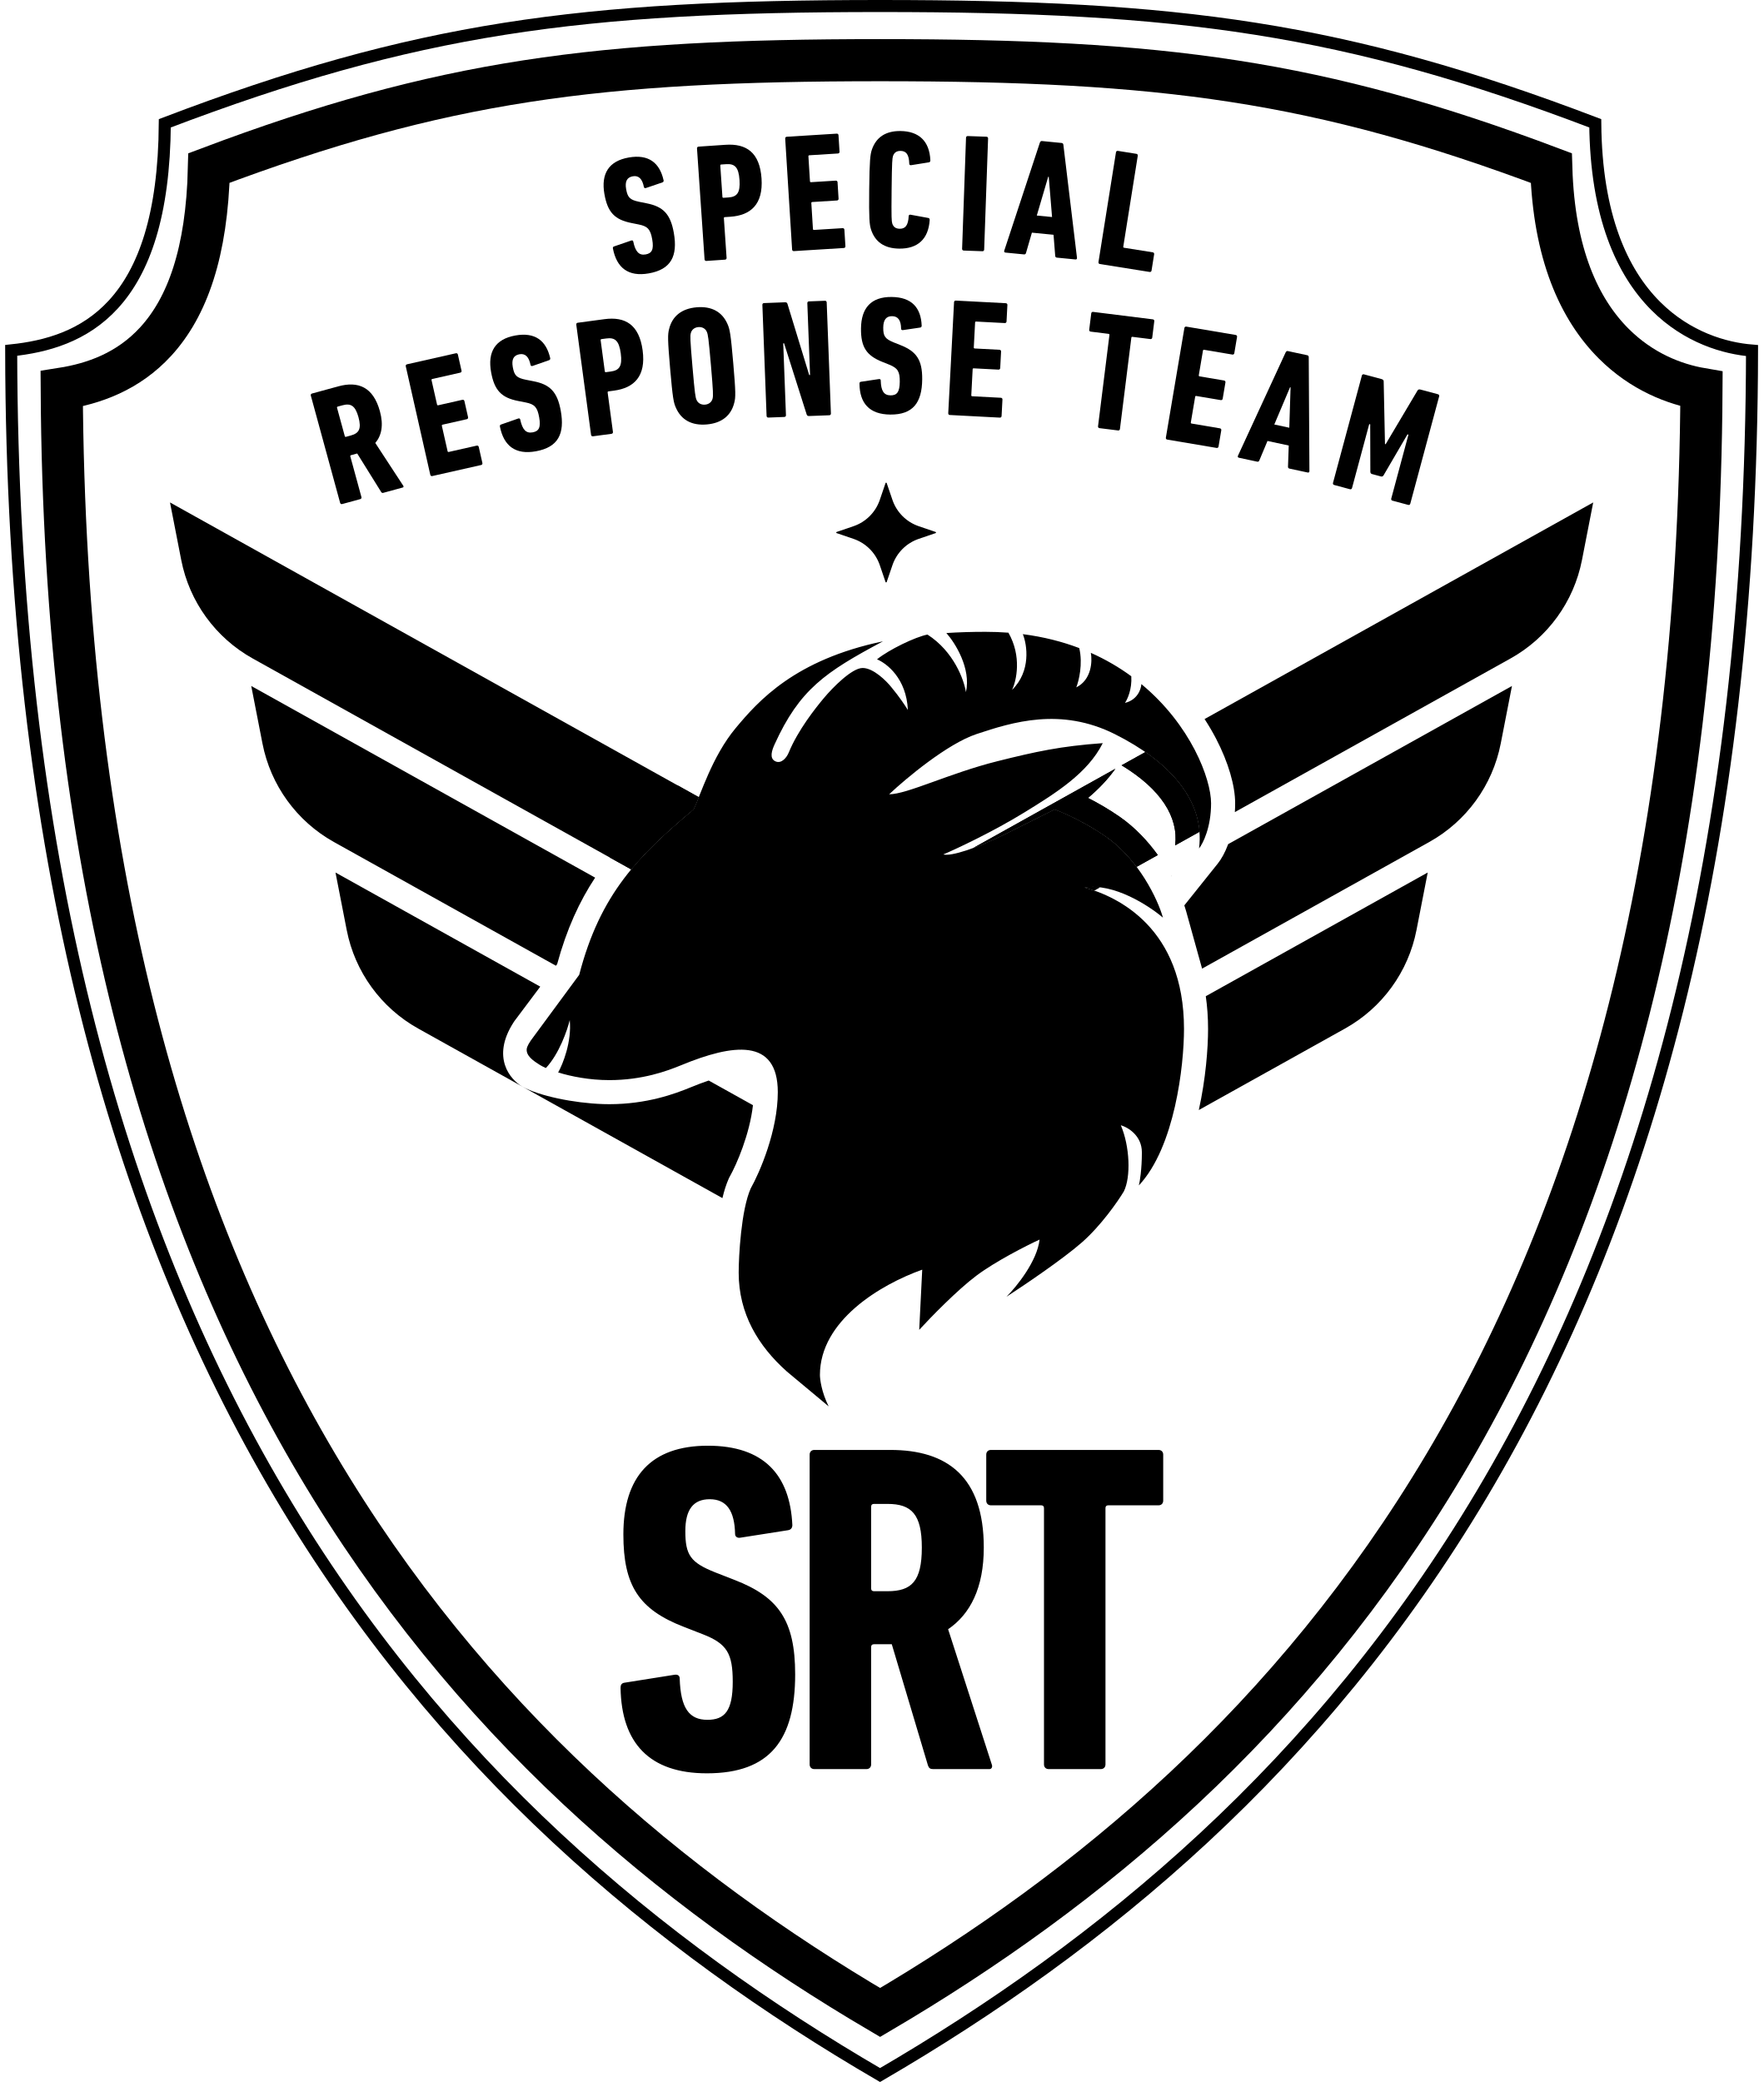
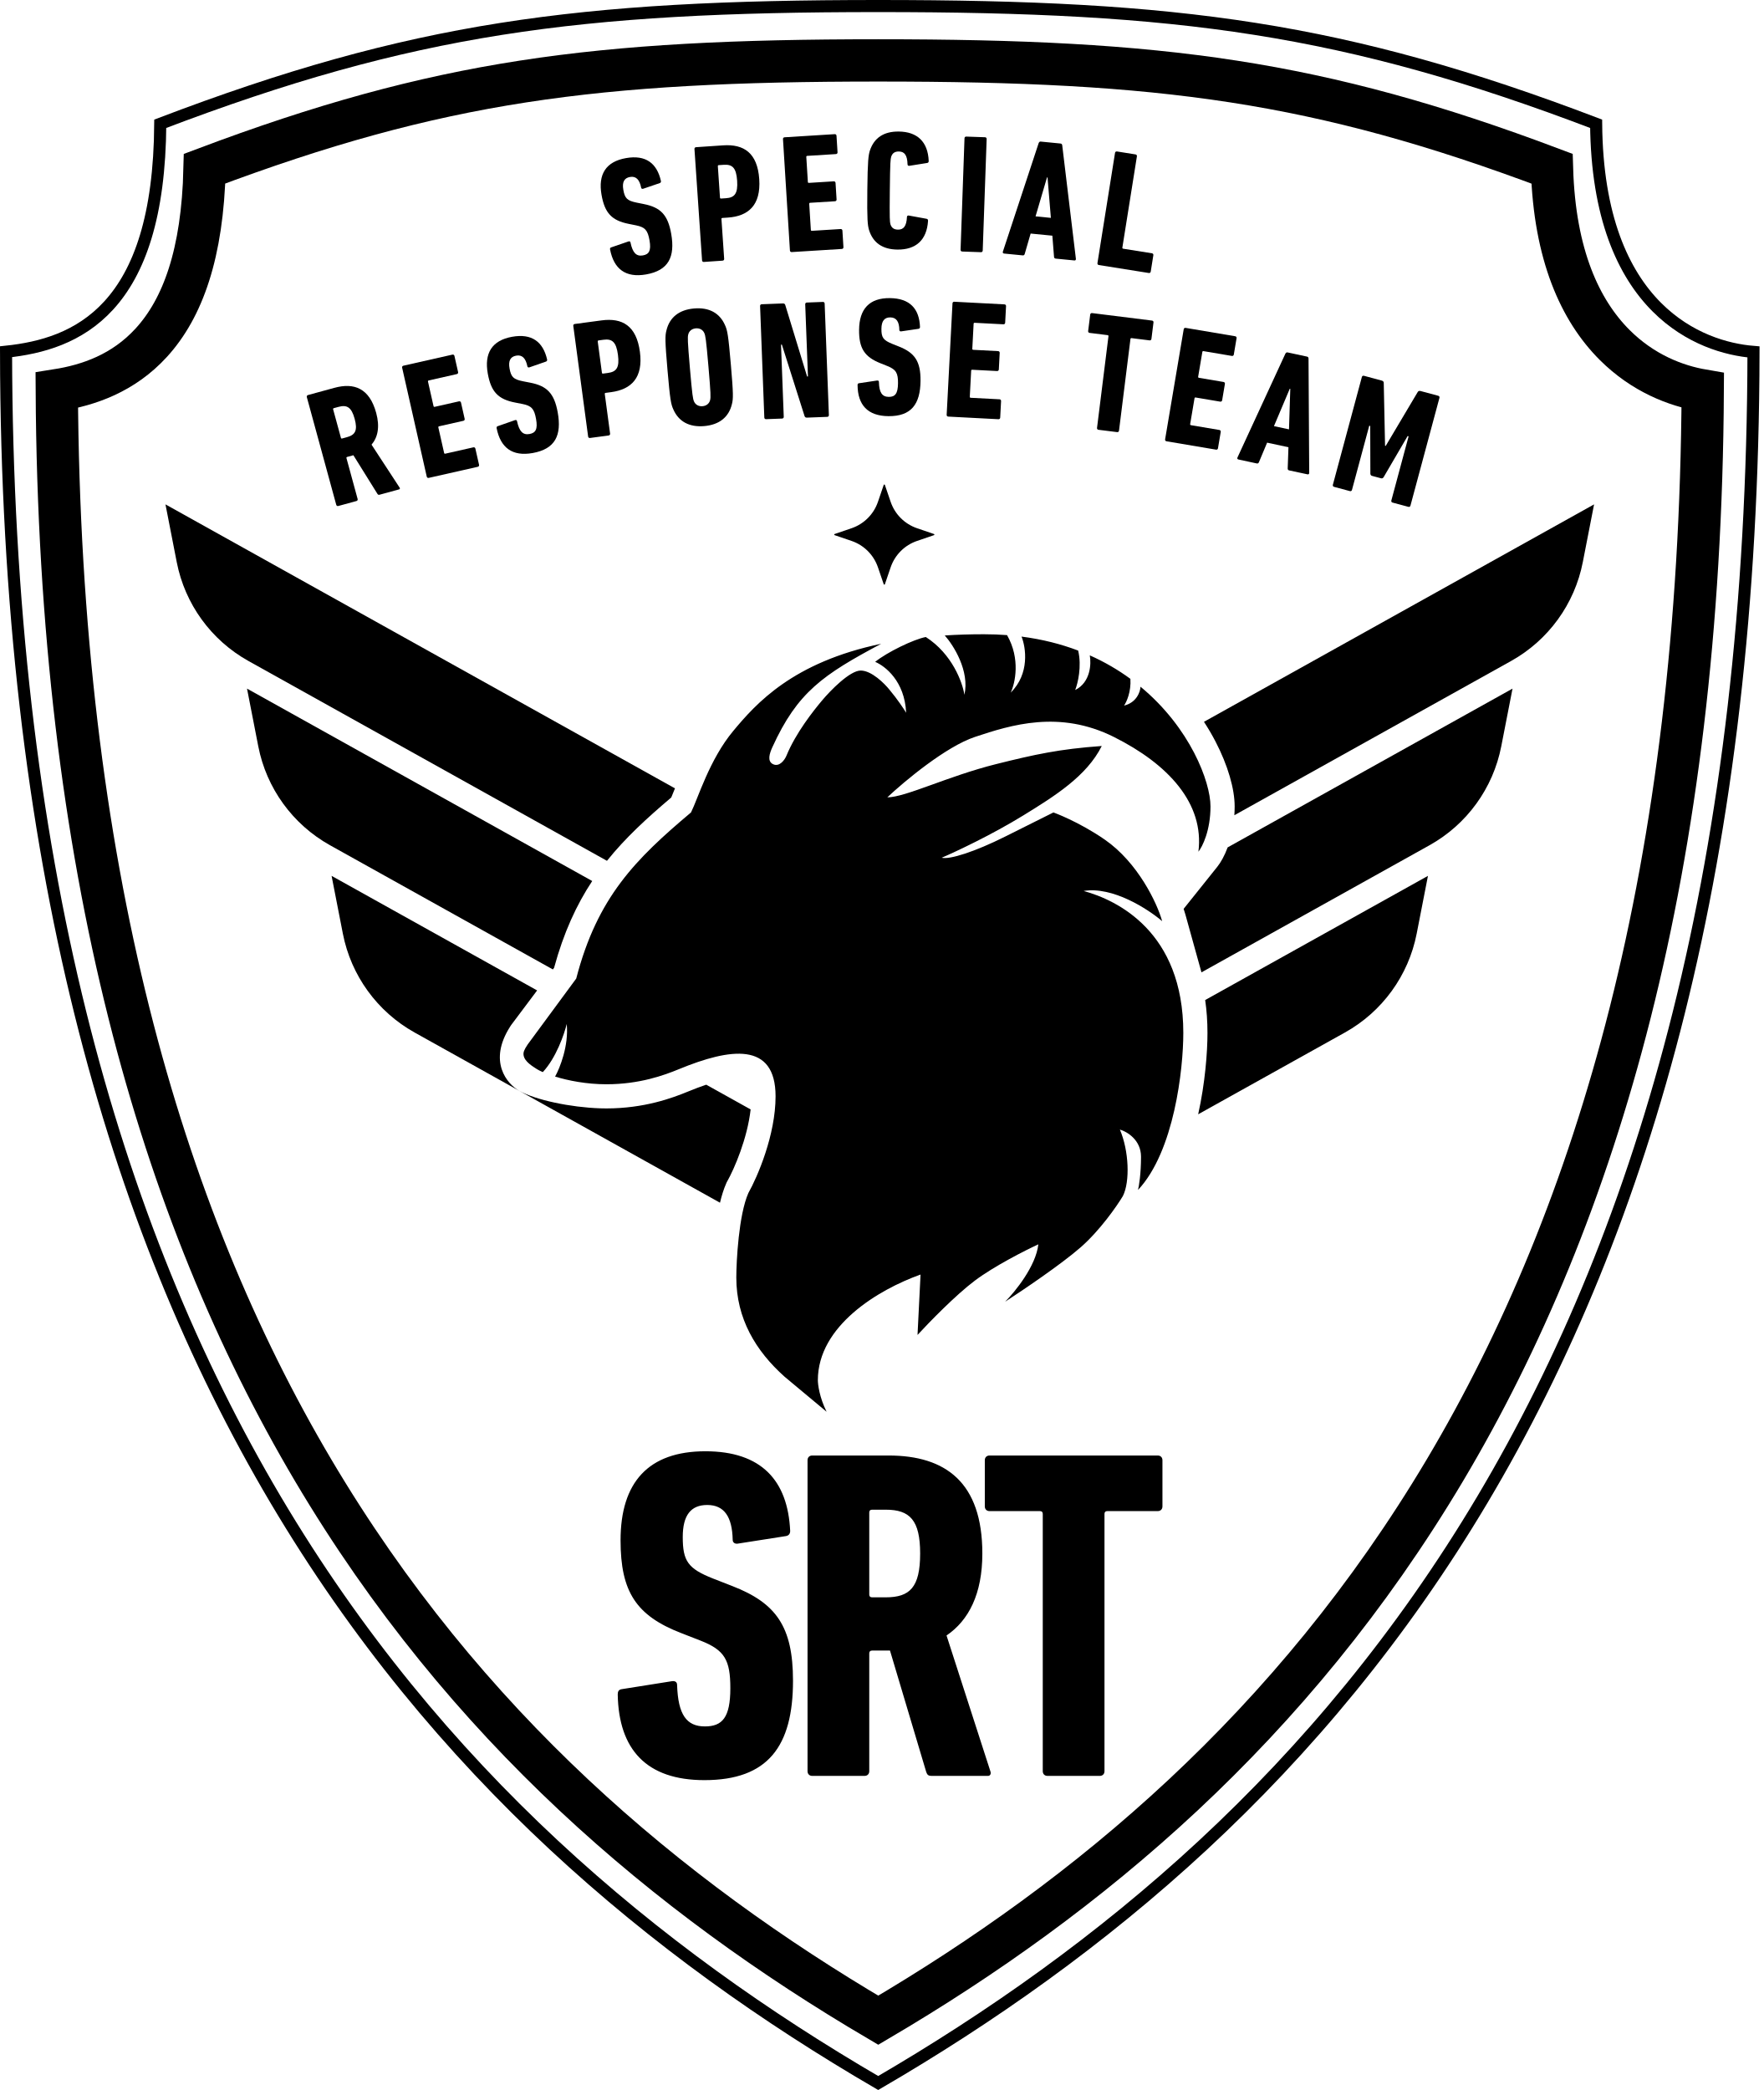
- <svg xmlns="http://www.w3.org/2000/svg" width="293" height="346" viewBox="0 0 293 346" fill="none">
-   <path d="M52.699 243.405C27.47 200.788 10.687 143.498 10.258 64.602C15.555 63.767 21.284 61.779 25.895 56.737C31.123 51.021 34.388 41.959 34.722 27.926C73.476 13.333 99.439 10 146.25 10C193.064 10 219.027 13.334 257.786 27.929C258.215 42.191 262.434 51.383 268.15 57.1C272.857 61.807 278.299 63.875 282.741 64.638C282.305 143.511 265.402 200.788 240.054 243.398C214.798 285.855 181.014 313.994 146.25 334.446C111.494 313.996 77.833 285.86 52.699 243.405Z" stroke="black" stroke-width="7" />
-   <path d="M46.466 248.243C19.639 202.929 1.984 142.032 1.858 58.228C7.696 57.616 13.977 55.903 18.856 50.569C23.905 45.048 27.29 35.83 27.388 20.49C69.092 4.599 96.555 1 146.239 1C195.924 1 223.388 4.599 265.092 20.491C265.218 35.9 269.571 45.28 275.152 50.861C280.415 56.124 286.657 57.895 291.142 58.26C291.01 142.046 273.227 202.933 246.275 248.241C219.344 293.513 183.217 323.302 146.239 344.843C109.265 323.303 73.267 293.515 46.466 248.243Z" stroke="black" stroke-width="2" />
-   <path d="M129.25 181.5C129.25 187.9 126.25 194.833 124.75 197.5C123.15 201.1 122.75 208.833 122.75 211.5C122.75 218.3 125.971 223.663 130.758 227.929L137.701 233.72C136.501 231.32 136.25 229.167 136.25 228.5C136.25 219.5 146.25 213.5 153.25 211L152.75 221C154.583 219 159.05 214.4 162.25 212C165.45 209.6 170.583 207 172.75 206C172.35 209.6 168.917 213.833 167.25 215.5C170.083 213.667 176.55 209.3 179.75 206.5C182.95 203.7 185.75 199.667 186.75 198C187.95 195.6 187.75 190.5 186.25 187C187.417 187.333 189.75 188.7 189.75 191.5C189.75 194.3 189.417 196.333 189.25 197C195.25 190.6 196.75 177 196.75 171C196.75 154.225 185.75 149 180.25 147.5C185.05 146.7 190.917 150.5 193.25 152.5C192.417 149.5 189.224 142.789 183.75 139C179.417 136 175.25 134.5 175.25 134.5C175.25 134.5 171.854 136.198 167.25 138.5C162.25 141 158.083 142.333 156.75 142C159.083 141 165.05 138.2 170.25 135C175.45 131.8 180.75 128.5 183.25 123.5C176.25 124 172.15 124.9 165.75 126.5C157.75 128.5 150.75 132 147.75 132C150.583 129.333 157.45 123.6 162.25 122C168.25 120 176.25 117.5 185.25 122C194.25 126.5 200.25 133 199.25 141C199.917 140.167 201.25 137.5 201.25 133.5C201.25 129.435 197.878 120.48 189.665 113.686C189.625 114.52 189.024 116.314 186.939 116.812C187.348 116.229 188.13 114.526 187.991 112.383C186.004 110.928 183.768 109.605 181.267 108.493C181.527 109.876 181.407 112.96 178.851 114.233C179.277 113.149 179.972 110.325 179.342 107.702C176.531 106.634 173.413 105.831 169.968 105.388C170.692 107.178 171.348 111.537 168.178 114.655C168.913 113.121 169.821 109.072 167.571 105.143C166.336 105.049 165.063 105 163.75 105C161.461 105 159.301 105.069 157.26 105.2C158.715 106.832 161.401 111.083 160.513 115.026C160.206 113.004 158.498 108.26 154.122 105.457C152.13 105.831 147.709 107.971 145.738 109.57C147.36 110.253 150.624 112.729 150.866 117.994C150.494 117.378 149.429 115.764 148.146 114.233C147.296 113.159 145.144 111.01 143.345 111.01C141.545 111.01 138.319 114.323 136.931 115.979C135.505 117.682 132.603 121.325 131.055 125.093C130.755 125.826 129.886 127.005 128.846 126.518C127.805 126.03 128.269 124.688 128.722 123.693C132.875 114.575 137.111 111.704 146.73 106.579C132.101 109.637 126.031 116.462 122.25 121C118.295 125.746 116.417 132.167 115.25 134.5C106.088 142.216 99.75 148.5 96.25 162L88.21 172.914C87.61 173.814 87.469 174.214 87.532 174.675C87.684 175.789 89.125 176.583 89.75 177C89.978 177.143 90.304 177.31 90.716 177.489C92.914 175.145 94.272 171.201 94.677 169.522C95.03 173.11 93.541 176.821 92.752 178.228C94.915 178.893 97.93 179.5 101.25 179.5C106.75 179.5 110.821 178 113.25 177C121.75 173.5 129.25 172.418 129.25 181.5Z" fill="black" />
-   <path fill-rule="evenodd" clip-rule="evenodd" d="M30.115 93.06L28.25 83.5L112.596 130.513L116.119 132.476C115.787 133.302 115.502 133.996 115.25 134.5C111.258 137.861 107.802 140.951 104.884 144.485L101.336 142.507L41.986 109.427C35.812 105.985 31.469 99.997 30.115 93.06ZM167.25 138.5C165.22 139.515 163.327 140.338 161.706 140.934L185.344 127.759C184.056 129.584 182.485 131.182 180.798 132.605C182.329 133.383 184.158 134.417 186.027 135.711C188.64 137.52 190.754 139.822 192.399 142.097L188.878 144.06C187.482 142.197 185.772 140.399 183.75 139C181.259 137.275 178.824 136.047 177.202 135.313C176.003 134.771 175.25 134.5 175.25 134.5L171.191 136.529L167.25 138.5ZM195.283 140.49C195.861 135.805 192.942 131.161 186.38 127.182L190.325 124.983C193.112 126.918 195.389 129.108 196.96 131.528C197.376 132.169 197.743 132.827 198.056 133.5C198.756 135.004 199.191 136.585 199.319 138.24L195.283 140.49ZM205.201 134.962L251.014 109.427C257.188 105.985 261.531 99.997 262.885 93.06L264.75 83.5L200.168 119.496C200.891 120.601 201.529 121.699 202.086 122.771C204.127 126.697 205.25 130.6 205.25 133.5C205.25 134.001 205.233 134.488 205.201 134.962ZM180.25 147.5C181.069 147.363 181.919 147.361 182.777 147.46L181.826 147.99C181.265 147.794 180.736 147.632 180.25 147.5Z" fill="black" />
-   <path fill-rule="evenodd" clip-rule="evenodd" d="M190.325 124.983C193.112 126.918 195.389 129.108 196.96 131.528C197.376 132.169 197.743 132.827 198.056 133.5C198.756 135.004 199.191 136.585 199.319 138.24L195.283 140.49C195.861 135.805 192.942 131.161 186.38 127.182L190.325 124.983ZM194.65 145.547L194.604 145.573L194.639 145.637L194.65 145.547ZM192.399 142.097C190.754 139.822 188.64 137.52 186.027 135.711C184.158 134.417 182.329 133.383 180.798 132.605C182.485 131.182 184.056 129.584 185.344 127.759L161.706 140.934C163.327 140.338 165.22 139.515 167.25 138.5L171.191 136.529L175.25 134.5C175.25 134.5 176.003 134.771 177.202 135.313C178.824 136.047 181.259 137.275 183.75 139C185.772 140.399 187.482 142.197 188.878 144.06L192.399 142.097ZM181.826 147.99L182.777 147.46C181.919 147.361 181.069 147.363 180.25 147.5C180.736 147.632 181.265 147.794 181.826 147.99ZM200.37 165.556C200.617 167.253 200.75 169.066 200.75 171C200.75 174.208 200.362 179.29 199.21 184.473L223.514 170.927C229.688 167.485 234.031 161.497 235.385 154.56L237.25 145L200.37 165.556ZM121.095 195.875C120.668 196.835 120.325 197.946 120.048 199.109L69.487 170.927C63.312 167.485 58.969 161.497 57.615 154.56L55.75 145L89.776 163.965L85.483 169.689L85.422 169.781C85.377 169.848 85.333 169.916 85.291 169.983C81.63 175.736 84.78 179.449 86.839 180.596C89.555 182.113 95.349 183.327 100.219 183.483C100.559 183.494 100.903 183.5 101.25 183.5C107.504 183.5 112.135 181.785 114.773 180.699C115.848 180.256 116.848 179.88 117.771 179.569L125.122 183.666C124.578 188.49 122.431 193.464 121.264 195.539L121.171 195.703L121.095 195.875ZM237.514 139.927L199.755 160.973L197.104 151.429C197.02 151.127 196.92 150.803 196.804 150.46L202.373 143.499C202.946 142.783 203.571 141.691 204.091 140.285L251.25 114L249.385 123.56C248.031 130.497 243.688 136.485 237.514 139.927ZM112.566 130.587L112.583 130.546L112.596 130.513L116.119 132.476C115.787 133.302 115.502 133.996 115.25 134.5C111.258 137.861 107.802 140.951 104.884 144.485L101.336 142.507C104.396 138.687 107.97 135.426 111.981 132.025C112.136 131.658 112.326 131.188 112.566 130.587ZM41.75 114L98.896 145.852C96.299 149.783 94.174 154.379 92.584 160.222L92.381 160.491L55.486 139.927C49.312 136.485 44.969 130.497 43.615 123.56L41.75 114Z" fill="black" />
-   <path d="M147.155 80.277C147.186 80.187 147.314 80.187 147.345 80.277L148.303 83.084C149.004 85.135 150.615 86.746 152.666 87.447L155.473 88.405C155.563 88.436 155.563 88.564 155.473 88.595L152.666 89.553C150.615 90.254 149.004 91.865 148.303 93.916L147.345 96.723C147.314 96.813 147.186 96.813 147.155 96.723L146.197 93.916C145.496 91.865 143.885 90.254 141.834 89.553L139.027 88.595C138.937 88.564 138.937 88.436 139.027 88.405L141.834 87.447C143.885 86.746 145.496 85.135 146.197 83.084L147.155 80.277Z" fill="black" />
-   <path d="M132.136 278.244C132.136 289.086 128.002 294.702 117.472 294.702C107.878 294.702 103.276 289.632 103.12 280.506C103.12 280.038 103.276 279.726 103.744 279.648L112.09 278.322C112.636 278.244 112.948 278.478 112.948 278.946C113.104 283.86 114.508 285.81 117.55 285.81C120.436 285.81 121.762 284.328 121.762 279.492C121.762 274.812 120.826 273.174 116.848 271.614L113.65 270.366C106.162 267.48 103.588 263.502 103.588 255C103.588 245.406 108.19 240.258 117.628 240.258C126.91 240.258 131.278 245.094 131.668 253.44C131.668 253.908 131.434 254.22 130.966 254.298L123.01 255.546C122.542 255.624 122.152 255.39 122.152 254.922C122.074 251.1 120.748 249.15 117.94 249.15C115.21 249.15 113.884 250.866 113.884 254.454C113.884 258.432 114.742 259.68 118.876 261.318L122.074 262.566C129.328 265.374 132.136 269.274 132.136 278.244ZM164.416 294H155.056C154.588 294 154.354 293.844 154.198 293.376L148.192 273.252H145.228C144.916 273.252 144.76 273.408 144.76 273.72V293.22C144.76 293.688 144.448 294 143.98 294H135.322C134.854 294 134.542 293.688 134.542 293.22V241.74C134.542 241.272 134.854 240.96 135.322 240.96H147.958C157.396 240.96 163.48 245.406 163.48 257.184C163.48 263.892 161.218 268.26 157.552 270.756L164.806 293.22C164.962 293.61 164.806 294 164.416 294ZM147.49 264.438C151.468 264.438 153.184 262.8 153.184 257.184C153.184 251.646 151.468 249.93 147.49 249.93H145.228C144.916 249.93 144.76 250.086 144.76 250.398V263.97C144.76 264.282 144.916 264.438 145.228 264.438H147.49ZM182.921 294H174.263C173.795 294 173.483 293.688 173.483 293.22V250.632C173.483 250.32 173.327 250.164 173.015 250.164H164.669C164.201 250.164 163.889 249.852 163.889 249.384V241.74C163.889 241.272 164.201 240.96 164.669 240.96H192.515C192.983 240.96 193.295 241.272 193.295 241.74V249.384C193.295 249.852 192.983 250.164 192.515 250.164H184.169C183.857 250.164 183.701 250.32 183.701 250.632V293.22C183.701 293.688 183.389 294 182.921 294Z" fill="black" />
-   <path d="M111.973 38.706C112.644 42.539 111.53 44.781 107.806 45.433C104.414 46.027 102.473 44.519 101.853 41.302C101.824 41.136 101.86 41.016 102.02 40.96L104.889 39.974C105.077 39.913 105.202 39.976 105.231 40.142C105.591 41.87 106.208 42.472 107.283 42.284C108.304 42.105 108.681 41.499 108.382 39.789C108.092 38.134 107.66 37.613 106.156 37.308L104.948 37.064C102.122 36.507 100.966 35.26 100.439 32.254C99.846 28.861 101.154 26.756 104.491 26.172C107.773 25.597 109.617 27.037 110.272 29.964C110.301 30.13 110.237 30.254 110.077 30.311L107.341 31.245C107.18 31.301 107.028 31.243 106.999 31.077C106.735 29.73 106.145 29.123 105.152 29.297C104.187 29.466 103.824 30.155 104.046 31.423C104.292 32.83 104.673 33.218 106.236 33.541L107.444 33.785C110.183 34.329 111.417 35.534 111.973 38.706Z" fill="black" />
-   <path d="M120.479 43.153L117.378 43.364C117.211 43.375 117.091 43.271 117.08 43.104L115.823 24.666C115.812 24.499 115.916 24.379 116.083 24.368L120.553 24.063C124.017 23.827 126.252 25.331 126.548 29.661C126.841 33.963 124.748 35.789 121.368 36.02L120.446 36.082C120.335 36.09 120.282 36.15 120.29 36.261L120.74 42.854C120.751 43.022 120.647 43.141 120.479 43.153ZM121.037 32.815C122.462 32.718 123.035 32.061 122.888 29.91C122.742 27.759 122.085 27.186 120.66 27.284L119.85 27.339C119.738 27.346 119.686 27.406 119.694 27.518L120.048 32.714C120.056 32.825 120.116 32.877 120.227 32.87L121.037 32.815Z" fill="black" />
-   <path d="M131.627 41.469L130.478 23.024C130.468 22.857 130.573 22.738 130.74 22.728L139.04 22.21C139.208 22.2 139.327 22.305 139.337 22.473L139.508 25.211C139.518 25.379 139.413 25.498 139.246 25.508L134.495 25.804C134.383 25.811 134.331 25.87 134.338 25.982L134.595 30.118C134.602 30.23 134.662 30.282 134.773 30.276L138.881 30.02C139.049 30.009 139.168 30.114 139.178 30.282L139.349 33.02C139.359 33.188 139.255 33.307 139.087 33.317L134.979 33.573C134.867 33.58 134.815 33.639 134.822 33.751L135.09 38.055C135.097 38.167 135.156 38.219 135.268 38.212L140.019 37.916C140.186 37.906 140.305 38.011 140.315 38.178L140.486 40.917C140.497 41.084 140.392 41.203 140.224 41.214L131.924 41.731C131.756 41.741 131.638 41.636 131.627 41.469Z" fill="black" />
-   <path d="M144.729 38.102C144.486 37.287 144.384 36.418 144.439 31.49C144.494 26.563 144.615 25.696 144.876 24.887C145.571 22.85 147.123 21.747 149.643 21.776C152.695 21.809 154.469 23.453 154.601 26.647C154.599 26.815 154.542 26.954 154.346 26.98L151.4 27.451C151.232 27.477 151.093 27.392 151.095 27.196C151.056 25.683 150.586 25.09 149.662 25.08C148.99 25.073 148.595 25.348 148.393 25.934C148.276 26.353 148.216 26.688 148.163 31.532C148.109 36.375 148.161 36.712 148.268 37.133C148.458 37.723 148.847 38.008 149.519 38.015C150.443 38.025 150.925 37.443 150.998 35.931C151 35.736 151.141 35.653 151.309 35.683L154.243 36.219C154.439 36.25 154.493 36.39 154.491 36.558C154.288 39.748 152.478 41.352 149.426 41.318C146.906 41.29 145.379 40.153 144.729 38.102Z" fill="black" />
-   <path d="M159.877 41.35L160.528 22.882C160.534 22.714 160.65 22.606 160.818 22.612L163.924 22.721C164.092 22.727 164.2 22.843 164.194 23.011L163.543 41.48C163.537 41.648 163.421 41.756 163.253 41.75L160.147 41.64C159.979 41.634 159.871 41.518 159.877 41.35Z" fill="black" />
-   <path d="M166.875 41.673L172.805 23.687C172.877 23.525 172.972 23.422 173.139 23.438L176.427 23.761C176.594 23.777 176.695 23.9 176.706 24.07L178.969 42.861C178.981 43.031 178.886 43.134 178.719 43.117L175.626 42.814C175.431 42.795 175.358 42.675 175.347 42.505L175.07 39.017L171.475 38.664L170.498 42.029C170.454 42.194 170.359 42.297 170.164 42.278L167.071 41.974C166.904 41.958 166.831 41.838 166.875 41.673ZM172.289 35.818L174.825 36.067L174.273 29.373L174.189 29.365L172.289 35.818Z" fill="black" />
-   <path d="M182.537 43.556L185.446 25.307C185.472 25.141 185.601 25.048 185.766 25.074L188.836 25.564C189.002 25.59 189.095 25.718 189.068 25.884L186.661 40.981C186.644 41.092 186.69 41.156 186.801 41.174L191.557 41.932C191.723 41.958 191.816 42.087 191.789 42.253L191.357 44.962C191.331 45.128 191.203 45.221 191.037 45.195L182.769 43.877C182.603 43.85 182.51 43.722 182.537 43.556Z" fill="black" />
-   <path d="M66.94 81.014L63.699 81.9C63.537 81.944 63.441 81.912 63.343 81.765L59.359 75.364L58.333 75.644C58.225 75.674 58.185 75.743 58.215 75.851L60.059 82.603C60.104 82.766 60.025 82.903 59.863 82.947L56.865 83.766C56.703 83.811 56.566 83.732 56.521 83.57L51.651 65.743C51.607 65.581 51.686 65.444 51.848 65.399L56.223 64.204C59.492 63.311 62.019 64.275 63.133 68.354C63.768 70.677 63.398 72.403 62.364 73.614L67.001 80.707C67.092 80.828 67.075 80.977 66.94 81.014ZM58.282 72.378C59.66 72.002 60.099 71.272 59.568 69.328C59.044 67.41 58.287 66.978 56.91 67.355L56.127 67.568C56.019 67.598 55.979 67.667 56.009 67.775L57.293 72.475C57.322 72.583 57.391 72.622 57.499 72.592L58.282 72.378Z" fill="black" />
-   <path d="M71.502 78.901L67.429 60.876C67.392 60.712 67.477 60.578 67.641 60.541L75.752 58.708C75.916 58.671 76.05 58.755 76.087 58.919L76.692 61.596C76.729 61.76 76.644 61.894 76.481 61.931L71.838 62.98C71.728 63.005 71.686 63.072 71.711 63.181L72.624 67.223C72.649 67.332 72.716 67.374 72.825 67.35L76.84 66.442C77.004 66.406 77.138 66.49 77.175 66.654L77.779 69.33C77.816 69.494 77.732 69.628 77.568 69.665L73.553 70.572C73.444 70.597 73.402 70.664 73.426 70.773L74.377 74.979C74.401 75.088 74.468 75.131 74.578 75.106L79.221 74.057C79.384 74.02 79.518 74.105 79.555 74.268L80.16 76.945C80.197 77.109 80.113 77.243 79.949 77.28L71.837 79.113C71.673 79.15 71.539 79.065 71.502 78.901Z" fill="black" />
-   <path d="M93.181 68.246C93.874 72.076 92.773 74.324 89.053 74.997C85.664 75.611 83.715 74.114 83.076 70.901C83.046 70.735 83.081 70.615 83.241 70.558L86.105 69.556C86.293 69.493 86.418 69.556 86.448 69.721C86.817 71.447 87.438 72.046 88.512 71.852C89.532 71.667 89.905 71.059 89.596 69.35C89.297 67.697 88.861 67.178 87.356 66.882L86.147 66.645C83.317 66.105 82.154 64.864 81.61 61.861C80.997 58.472 82.293 56.359 85.627 55.756C88.906 55.163 90.758 56.591 91.429 59.514C91.459 59.68 91.397 59.805 91.236 59.862L88.506 60.812C88.345 60.87 88.193 60.812 88.163 60.647C87.891 59.301 87.298 58.697 86.306 58.877C85.341 59.052 84.983 59.742 85.212 61.01C85.467 62.415 85.85 62.801 87.415 63.115L88.624 63.352C91.366 63.88 92.607 65.078 93.181 68.246Z" fill="black" />
-   <path d="M101.614 72.094L98.534 72.507C98.367 72.53 98.241 72.433 98.219 72.267L95.762 53.951C95.74 53.785 95.836 53.659 96.003 53.636L100.443 53.041C103.884 52.579 106.213 53.934 106.79 58.235C107.363 62.509 105.394 64.468 102.036 64.918L101.12 65.041C101.009 65.056 100.961 65.119 100.976 65.23L101.855 71.779C101.877 71.946 101.781 72.072 101.614 72.094ZM101.497 61.742C102.912 61.552 103.441 60.859 103.154 58.723C102.868 56.586 102.175 56.057 100.76 56.247L99.955 56.355C99.844 56.37 99.796 56.433 99.811 56.544L100.503 61.706C100.518 61.817 100.581 61.865 100.692 61.85L101.497 61.742Z" fill="black" />
-   <path d="M117.445 70.538C114.962 70.753 113.192 69.782 112.313 67.75C111.932 66.912 111.781 66.138 111.358 61.256C110.936 56.374 110.952 55.586 111.184 54.695C111.701 52.542 113.278 51.282 115.761 51.067C118.243 50.852 120.014 51.823 120.892 53.855C121.274 54.694 121.425 55.467 121.847 60.349C122.269 65.231 122.253 66.019 122.021 66.91C121.505 69.063 119.927 70.324 117.445 70.538ZM117.16 67.247C117.857 67.186 118.298 66.755 118.419 66.21C118.52 65.752 118.535 65.273 118.137 60.67C117.739 56.067 117.642 55.598 117.464 55.163C117.251 54.648 116.743 54.298 116.045 54.359C115.348 54.419 114.908 54.851 114.786 55.395C114.685 55.853 114.67 56.333 115.068 60.935C115.467 65.538 115.563 66.008 115.741 66.442C115.955 66.957 116.463 67.307 117.16 67.247Z" fill="black" />
-   <path d="M127.387 69.125L126.687 50.658C126.68 50.49 126.788 50.374 126.956 50.368L130.454 50.235C130.677 50.227 130.792 50.306 130.856 50.5L134.471 62.328L134.611 62.322L134.157 50.375C134.151 50.207 134.259 50.091 134.427 50.085L137.085 49.984C137.253 49.977 137.369 50.085 137.375 50.253L138.076 68.72C138.082 68.888 137.974 69.004 137.806 69.01L134.449 69.138C134.225 69.146 134.11 69.066 134.046 68.873L130.292 57.05L130.152 57.056L130.605 69.003C130.611 69.171 130.504 69.287 130.336 69.293L127.678 69.394C127.51 69.401 127.394 69.293 127.387 69.125Z" fill="black" />
-   <path d="M153.246 63.035C153.211 66.927 151.708 68.93 147.929 68.895C144.485 68.863 142.849 67.028 142.823 63.752C142.825 63.584 142.882 63.472 143.05 63.446L146.05 62.997C146.247 62.971 146.358 63.056 146.356 63.224C146.396 64.989 146.894 65.693 147.986 65.703C149.022 65.713 149.503 65.185 149.518 63.449C149.534 61.769 149.203 61.178 147.78 60.605L146.637 60.147C143.958 59.086 143.047 57.65 143.075 54.598C143.107 51.154 144.776 49.321 148.163 49.352C151.495 49.383 153.047 51.133 153.16 54.13C153.158 54.298 153.073 54.409 152.905 54.436L150.045 54.858C149.877 54.884 149.738 54.799 149.739 54.631C149.724 53.259 149.254 52.554 148.246 52.545C147.266 52.536 146.785 53.148 146.773 54.436C146.76 55.864 147.064 56.314 148.542 56.916L149.686 57.374C152.281 58.406 153.276 59.815 153.246 63.035Z" fill="black" />
-   <path d="M157.574 68.673L158.539 50.218C158.548 50.051 158.666 49.945 158.834 49.953L167.138 50.388C167.306 50.397 167.412 50.514 167.403 50.682L167.26 53.422C167.251 53.59 167.133 53.696 166.966 53.688L162.212 53.439C162.1 53.433 162.041 53.486 162.036 53.598L161.819 57.736C161.813 57.848 161.866 57.907 161.978 57.913L166.088 58.128C166.256 58.136 166.362 58.254 166.353 58.422L166.21 61.162C166.201 61.33 166.083 61.436 165.916 61.427L161.805 61.212C161.693 61.206 161.635 61.259 161.629 61.371L161.403 65.677C161.397 65.789 161.45 65.848 161.562 65.854L166.316 66.103C166.484 66.111 166.59 66.229 166.581 66.397L166.437 69.137C166.429 69.305 166.311 69.411 166.143 69.402L157.839 68.967C157.671 68.959 157.565 68.841 157.574 68.673Z" fill="black" />
-   <path d="M185.793 71.537L182.709 71.152C182.542 71.132 182.445 71.007 182.465 70.84L184.359 55.67C184.373 55.559 184.324 55.496 184.213 55.482L181.24 55.111C181.074 55.09 180.976 54.965 180.997 54.798L181.337 52.076C181.358 51.909 181.483 51.812 181.65 51.832L191.569 53.071C191.735 53.091 191.833 53.216 191.812 53.383L191.472 56.106C191.451 56.273 191.326 56.37 191.159 56.349L188.186 55.978C188.075 55.964 188.013 56.013 187.999 56.124L186.105 71.294C186.084 71.461 185.959 71.558 185.793 71.537Z" fill="black" />
-   <path d="M193.737 72.733L196.815 54.511C196.843 54.345 196.972 54.253 197.138 54.281L205.337 55.666C205.503 55.694 205.595 55.823 205.567 55.989L205.11 58.695C205.082 58.86 204.953 58.952 204.787 58.924L200.094 58.131C199.983 58.113 199.919 58.159 199.9 58.269L199.21 62.355C199.191 62.466 199.237 62.53 199.348 62.549L203.406 63.234C203.572 63.262 203.663 63.391 203.636 63.557L203.179 66.263C203.151 66.428 203.021 66.52 202.856 66.492L198.797 65.807C198.687 65.788 198.622 65.834 198.604 65.944L197.886 70.196C197.867 70.306 197.913 70.371 198.023 70.39L202.717 71.183C202.882 71.21 202.974 71.34 202.946 71.505L202.489 74.211C202.461 74.376 202.332 74.468 202.166 74.44L193.967 73.055C193.801 73.027 193.709 72.898 193.737 72.733Z" fill="black" />
-   <path d="M205.711 75.748L213.647 58.551C213.737 58.399 213.843 58.307 214.007 58.342L217.237 59.037C217.401 59.072 217.487 59.205 217.479 59.375L217.592 78.302C217.584 78.472 217.478 78.564 217.314 78.528L214.275 77.875C214.084 77.834 214.025 77.707 214.033 77.537L214.155 74.04L210.624 73.281L209.27 76.513C209.207 76.671 209.102 76.763 208.91 76.722L205.871 76.068C205.707 76.033 205.649 75.906 205.711 75.748ZM211.756 70.546L214.247 71.081L214.459 64.368L214.376 64.35L211.756 70.546Z" fill="black" />
-   <path d="M221.509 80.255L226.309 62.409C226.352 62.247 226.49 62.168 226.652 62.212L229.572 62.997C229.815 63.063 229.929 63.18 229.932 63.384L230.148 73.793L230.256 73.822L235.556 64.897C235.661 64.722 235.818 64.677 236.061 64.743L238.955 65.521C239.117 65.564 239.196 65.702 239.152 65.864L234.352 83.71C234.309 83.872 234.172 83.951 234.009 83.907L231.386 83.202C231.224 83.158 231.145 83.021 231.189 82.859L234.047 72.232L233.885 72.189L229.906 79.005C229.808 79.153 229.671 79.232 229.481 79.181L227.994 78.781C227.805 78.73 227.726 78.593 227.716 78.416L227.693 70.523L227.531 70.48L224.672 81.106C224.629 81.268 224.492 81.347 224.329 81.304L221.707 80.598C221.544 80.555 221.465 80.417 221.509 80.255Z" fill="black" />
+ <svg xmlns="http://www.w3.org/2000/svg" width="292" height="346" viewBox="0 0 292 346" fill="none">
+   <path d="M51.842 243.405C26.613 200.788 9.83 143.498 9.401 64.602C14.698 63.767 20.427 61.779 25.038 56.737C30.266 51.021 33.531 41.959 33.865 27.926C72.619 13.333 98.582 10 145.393 10C192.207 10 218.17 13.334 256.929 27.929C257.358 42.191 261.577 51.383 267.293 57.1C272 61.807 277.442 63.875 281.884 64.638C281.448 143.511 264.545 200.788 239.198 243.398C213.941 285.855 180.157 313.994 145.393 334.446C110.637 313.996 76.976 285.86 51.842 243.405Z" stroke="black" stroke-width="7" />
+   <path d="M45.609 248.243C18.782 202.929 1.127 142.032 1.001 58.228C6.839 57.616 13.12 55.903 17.999 50.569C23.048 45.048 26.433 35.83 26.531 20.49C68.235 4.599 95.698 1 145.383 1C195.067 1 222.531 4.599 264.235 20.491C264.361 35.9 268.714 45.28 274.295 50.861C279.558 56.124 285.8 57.895 290.285 58.26C290.153 142.046 272.37 202.933 245.418 248.241C218.487 293.513 182.36 323.302 145.383 344.843C108.408 323.303 72.41 293.515 45.609 248.243Z" stroke="black" stroke-width="2" />
+   <path d="M128.393 181.5C128.393 187.9 125.393 194.833 123.893 197.5C122.293 201.1 121.893 208.833 121.893 211.5C121.893 218.3 125.114 223.663 129.901 227.929L136.844 233.72C135.644 231.32 135.393 229.167 135.393 228.5C135.393 219.5 145.393 213.5 152.393 211L151.893 221C153.726 219 158.193 214.4 161.393 212C164.593 209.6 169.726 207 171.893 206C171.493 209.6 168.06 213.833 166.393 215.5C169.226 213.667 175.693 209.3 178.893 206.5C182.093 203.7 184.893 199.667 185.893 198C187.093 195.6 186.893 190.5 185.393 187C186.56 187.333 188.893 188.7 188.893 191.5C188.893 194.3 188.56 196.333 188.393 197C194.393 190.6 195.893 177 195.893 171C195.893 154.225 184.893 149 179.393 147.5C184.193 146.7 190.06 150.5 192.393 152.5C191.56 149.5 188.367 142.789 182.893 139C178.56 136 174.393 134.5 174.393 134.5C174.393 134.5 170.997 136.198 166.393 138.5C161.393 141 157.226 142.333 155.893 142C158.226 141 164.193 138.2 169.393 135C174.593 131.8 179.893 128.5 182.393 123.5C175.393 124 171.293 124.9 164.893 126.5C156.893 128.5 149.893 132 146.893 132C149.726 129.333 156.593 123.6 161.393 122C167.393 120 175.393 117.5 184.393 122C193.393 126.5 199.393 133 198.393 141C199.06 140.167 200.393 137.5 200.393 133.5C200.393 129.435 197.021 120.48 188.808 113.686C188.768 114.52 188.167 116.314 186.082 116.812C186.491 116.229 187.273 114.526 187.134 112.383C185.147 110.928 182.911 109.605 180.41 108.493C180.67 109.876 180.55 112.96 177.994 114.233C178.42 113.149 179.115 110.325 178.485 107.702C175.674 106.634 172.556 105.831 169.111 105.388C169.835 107.178 170.491 111.537 167.322 114.655C168.056 113.121 168.964 109.072 166.714 105.143C165.479 105.049 164.206 105 162.893 105C160.604 105 158.444 105.069 156.403 105.2C157.858 106.832 160.544 111.083 159.656 115.026C159.349 113.004 157.641 108.26 153.265 105.457C151.273 105.831 146.852 107.971 144.881 109.57C146.503 110.253 149.767 112.729 150.009 117.994C149.637 117.378 148.572 115.764 147.289 114.233C146.439 113.159 144.287 111.01 142.488 111.01C140.688 111.01 137.462 114.323 136.075 115.979C134.648 117.682 131.746 121.325 130.199 125.093C129.898 125.826 129.03 127.005 127.989 126.518C126.948 126.03 127.412 124.688 127.865 123.693C132.018 114.575 136.254 111.704 145.873 106.579C131.244 109.637 125.174 116.462 121.393 121C117.438 125.746 115.56 132.167 114.393 134.5C105.231 142.216 98.893 148.5 95.393 162L87.353 172.914C86.753 173.814 86.612 174.214 86.675 174.675C86.828 175.789 88.268 176.583 88.893 177C89.121 177.143 89.448 177.31 89.859 177.489C92.057 175.145 93.415 171.201 93.82 169.522C94.173 173.11 92.684 176.821 91.895 178.228C94.058 178.893 97.074 179.5 100.393 179.5C105.893 179.5 109.964 178 112.393 177C120.893 173.5 128.393 172.418 128.393 181.5Z" fill="black" />
+   <path fill-rule="evenodd" clip-rule="evenodd" d="M204.344 134.962L250.157 109.427C256.331 105.985 260.674 99.997 262.028 93.06L263.893 83.5L199.311 119.496C200.034 120.601 200.672 121.699 201.229 122.771C203.27 126.697 204.393 130.6 204.393 133.5C204.393 134.001 204.376 134.488 204.344 134.962Z" fill="black" />
+   <path fill-rule="evenodd" clip-rule="evenodd" d="M199.513 165.556C199.76 167.253 199.893 169.066 199.893 171C199.893 174.208 199.505 179.29 198.353 184.473L222.657 170.927C228.831 167.485 233.174 161.497 234.528 154.56L236.393 145L199.513 165.556ZM120.238 195.875C119.811 196.835 119.469 197.946 119.191 199.109L68.629 170.927C62.455 167.485 58.112 161.497 56.758 154.56L54.893 145L88.919 163.965L84.626 169.689C84.561 169.786 84.496 169.884 84.434 169.983C80.773 175.736 83.923 179.449 85.982 180.596C88.698 182.113 94.492 183.327 99.362 183.483C99.703 183.494 100.046 183.5 100.393 183.5C106.647 183.5 111.279 181.785 113.916 180.699C114.991 180.256 115.991 179.88 116.914 179.569L124.265 183.666C123.721 188.49 121.574 193.464 120.407 195.539L120.314 195.703L120.238 195.875ZM236.657 139.927L198.898 160.973L196.247 151.429C196.163 151.127 196.063 150.803 195.947 150.46L201.517 143.499C202.089 142.783 202.714 141.691 203.234 140.285L250.393 114L248.528 123.56C247.174 130.497 242.831 136.485 236.657 139.927ZM40.893 114L98.04 145.852C95.442 149.783 93.317 154.379 91.727 160.222L91.525 160.491L54.63 139.927C48.455 136.485 44.112 130.497 42.758 123.56L40.893 114Z" fill="black" />
+   <path d="M27.393 83.5L29.258 93.06C30.612 99.997 34.955 105.985 41.13 109.427L100.48 142.507C103.539 138.687 107.113 135.426 111.124 132.025L111.739 130.513L27.393 83.5Z" fill="black" />
+   <path d="M146.298 80.277C146.329 80.187 146.457 80.187 146.488 80.277L147.446 83.084C148.147 85.135 149.758 86.746 151.809 87.447L154.616 88.405C154.706 88.436 154.706 88.564 154.616 88.595L151.809 89.553C149.758 90.254 148.147 91.865 147.446 93.916L146.488 96.723C146.457 96.813 146.329 96.813 146.298 96.723L145.34 93.916C144.639 91.865 143.028 90.254 140.978 89.553L138.17 88.595C138.08 88.564 138.08 88.436 138.17 88.405L140.978 87.447C143.028 86.746 144.639 85.135 145.34 83.084L146.298 80.277Z" fill="black" />
+   <path d="M131.279 278.244C131.279 289.086 127.145 294.702 116.615 294.702C107.021 294.702 102.419 289.632 102.263 280.506C102.263 280.038 102.419 279.726 102.887 279.648L111.233 278.322C111.779 278.244 112.091 278.478 112.091 278.946C112.247 283.86 113.651 285.81 116.693 285.81C119.579 285.81 120.905 284.328 120.905 279.492C120.905 274.812 119.969 273.174 115.991 271.614L112.793 270.366C105.305 267.48 102.731 263.502 102.731 255C102.731 245.406 107.333 240.258 116.771 240.258C126.053 240.258 130.421 245.094 130.811 253.44C130.811 253.908 130.577 254.22 130.109 254.298L122.153 255.546C121.685 255.624 121.295 255.39 121.295 254.922C121.217 251.1 119.891 249.15 117.083 249.15C114.353 249.15 113.027 250.866 113.027 254.454C113.027 258.432 113.885 259.68 118.019 261.318L121.217 262.566C128.471 265.374 131.279 269.274 131.279 278.244ZM163.559 294H154.199C153.731 294 153.497 293.844 153.341 293.376L147.335 273.252H144.371C144.059 273.252 143.903 273.408 143.903 273.72V293.22C143.903 293.688 143.591 294 143.123 294H134.465C133.997 294 133.685 293.688 133.685 293.22V241.74C133.685 241.272 133.997 240.96 134.465 240.96H147.101C156.539 240.96 162.623 245.406 162.623 257.184C162.623 263.892 160.361 268.26 156.695 270.756L163.949 293.22C164.105 293.61 163.949 294 163.559 294ZM146.633 264.438C150.611 264.438 152.327 262.8 152.327 257.184C152.327 251.646 150.611 249.93 146.633 249.93H144.371C144.059 249.93 143.903 250.086 143.903 250.398V263.97C143.903 264.282 144.059 264.438 144.371 264.438H146.633ZM182.064 294H173.406C172.938 294 172.626 293.688 172.626 293.22V250.632C172.626 250.32 172.47 250.164 172.158 250.164H163.812C163.344 250.164 163.032 249.852 163.032 249.384V241.74C163.032 241.272 163.344 240.96 163.812 240.96H191.658C192.126 240.96 192.438 241.272 192.438 241.74V249.384C192.438 249.852 192.126 250.164 191.658 250.164H183.312C183 250.164 182.844 250.32 182.844 250.632V293.22C182.844 293.688 182.532 294 182.064 294Z" fill="black" />
+   <path d="M111.116 38.706C111.787 42.539 110.673 44.781 106.949 45.433C103.557 46.027 101.616 44.519 100.996 41.302C100.967 41.136 101.003 41.016 101.163 40.96L104.032 39.974C104.22 39.913 104.345 39.976 104.374 40.142C104.734 41.87 105.351 42.472 106.426 42.284C107.447 42.105 107.824 41.499 107.525 39.789C107.235 38.134 106.803 37.613 105.299 37.308L104.091 37.064C101.265 36.507 100.109 35.26 99.582 32.254C98.989 28.861 100.297 26.756 103.634 26.172C106.916 25.597 108.76 27.037 109.415 29.964C109.444 30.13 109.38 30.254 109.22 30.311L106.484 31.245C106.323 31.301 106.171 31.243 106.142 31.077C105.878 29.73 105.288 29.123 104.295 29.297C103.33 29.466 102.967 30.155 103.189 31.423C103.435 32.83 103.816 33.218 105.379 33.541L106.587 33.785C109.326 34.329 110.56 35.534 111.116 38.706Z" fill="black" />
+   <path d="M119.622 43.153L116.521 43.364C116.354 43.375 116.234 43.271 116.223 43.104L114.966 24.666C114.955 24.499 115.059 24.379 115.226 24.368L119.696 24.063C123.16 23.827 125.395 25.331 125.691 29.661C125.984 33.963 123.891 35.789 120.511 36.02L119.589 36.082C119.478 36.09 119.425 36.15 119.433 36.261L119.883 42.854C119.894 43.022 119.79 43.141 119.622 43.153ZM120.18 32.815C121.605 32.718 122.178 32.061 122.031 29.91C121.885 27.759 121.228 27.186 119.803 27.284L118.993 27.339C118.881 27.346 118.829 27.406 118.837 27.518L119.191 32.714C119.199 32.825 119.259 32.877 119.37 32.87L120.18 32.815Z" fill="black" />
+   <path d="M130.77 41.469L129.621 23.024C129.611 22.857 129.716 22.738 129.883 22.728L138.183 22.21C138.351 22.2 138.47 22.305 138.48 22.473L138.651 25.211C138.661 25.379 138.556 25.498 138.389 25.508L133.638 25.804C133.526 25.811 133.474 25.87 133.481 25.982L133.738 30.118C133.745 30.23 133.805 30.282 133.916 30.276L138.024 30.02C138.192 30.009 138.311 30.114 138.321 30.282L138.492 33.02C138.502 33.188 138.398 33.307 138.23 33.317L134.122 33.573C134.01 33.58 133.958 33.639 133.965 33.751L134.233 38.055C134.24 38.167 134.299 38.219 134.411 38.212L139.162 37.916C139.329 37.906 139.448 38.011 139.458 38.178L139.629 40.917C139.64 41.084 139.535 41.203 139.367 41.214L131.067 41.731C130.899 41.741 130.781 41.636 130.77 41.469Z" fill="black" />
+   <path d="M143.872 38.102C143.63 37.287 143.527 36.418 143.582 31.49C143.637 26.563 143.758 25.696 144.019 24.887C144.714 22.85 146.266 21.747 148.786 21.776C151.838 21.809 153.612 23.453 153.744 26.647C153.742 26.815 153.685 26.954 153.489 26.98L150.543 27.451C150.375 27.477 150.236 27.392 150.238 27.196C150.199 25.683 149.729 25.09 148.805 25.08C148.134 25.073 147.738 25.348 147.536 25.934C147.419 26.353 147.36 26.688 147.306 31.532C147.252 36.375 147.304 36.712 147.411 37.133C147.601 37.723 147.99 38.008 148.662 38.015C149.586 38.025 150.068 37.443 150.141 35.931C150.143 35.736 150.284 35.653 150.452 35.683L153.386 36.219C153.582 36.25 153.636 36.39 153.634 36.558C153.431 39.748 151.621 41.352 148.569 41.318C146.049 41.29 144.522 40.153 143.872 38.102Z" fill="black" />
+   <path d="M159.02 41.35L159.671 22.882C159.677 22.714 159.793 22.606 159.961 22.612L163.067 22.721C163.235 22.727 163.342 22.843 163.337 23.011L162.686 41.48C162.68 41.648 162.564 41.756 162.396 41.75L159.29 41.64C159.122 41.634 159.014 41.518 159.02 41.35Z" fill="black" />
+   <path d="M166.018 41.673L171.948 23.687C172.02 23.525 172.115 23.422 172.282 23.438L175.57 23.761C175.738 23.777 175.838 23.9 175.85 24.07L178.112 42.861C178.124 43.031 178.029 43.134 177.862 43.117L174.769 42.814C174.574 42.795 174.501 42.675 174.49 42.505L174.213 39.017L170.618 38.664L169.641 42.029C169.597 42.194 169.502 42.297 169.307 42.278L166.214 41.974C166.047 41.958 165.974 41.838 166.018 41.673ZM171.432 35.818L173.968 36.067L173.416 29.373L173.332 29.365L171.432 35.818Z" fill="black" />
+   <path d="M181.68 43.556L184.589 25.307C184.615 25.141 184.744 25.048 184.909 25.074L187.979 25.564C188.145 25.59 188.238 25.718 188.211 25.884L185.804 40.981C185.787 41.092 185.833 41.156 185.944 41.174L190.7 41.932C190.866 41.958 190.959 42.087 190.932 42.253L190.5 44.962C190.474 45.128 190.345 45.221 190.18 45.195L181.912 43.877C181.746 43.85 181.653 43.722 181.68 43.556Z" fill="black" />
+   <path d="M66.083 81.014L62.842 81.9C62.68 81.944 62.584 81.912 62.486 81.765L58.502 75.364L57.476 75.644C57.368 75.674 57.328 75.743 57.358 75.851L59.203 82.603C59.247 82.766 59.168 82.903 59.006 82.947L56.008 83.766C55.846 83.811 55.709 83.732 55.664 83.57L50.794 65.743C50.75 65.581 50.829 65.444 50.991 65.399L55.366 64.204C58.635 63.311 61.162 64.275 62.276 68.354C62.911 70.677 62.541 72.403 61.507 73.614L66.144 80.707C66.235 80.828 66.218 80.977 66.083 81.014ZM57.425 72.378C58.803 72.002 59.242 71.272 58.711 69.328C58.187 67.41 57.43 66.978 56.053 67.355L55.27 67.568C55.162 67.598 55.122 67.667 55.152 67.775L56.436 72.475C56.465 72.583 56.534 72.622 56.642 72.592L57.425 72.378Z" fill="black" />
+   <path d="M70.645 78.901L66.573 60.876C66.535 60.712 66.62 60.578 66.784 60.541L74.895 58.708C75.059 58.671 75.193 58.755 75.23 58.919L75.835 61.596C75.872 61.76 75.787 61.894 75.624 61.931L70.981 62.98C70.871 63.005 70.829 63.072 70.854 63.181L71.767 67.223C71.792 67.332 71.859 67.374 71.968 67.35L75.983 66.442C76.147 66.406 76.281 66.49 76.318 66.654L76.922 69.33C76.959 69.494 76.875 69.628 76.711 69.665L72.696 70.572C72.587 70.597 72.545 70.664 72.569 70.773L73.52 74.979C73.544 75.088 73.611 75.131 73.721 75.106L78.364 74.057C78.527 74.02 78.661 74.105 78.698 74.268L79.303 76.945C79.34 77.109 79.256 77.243 79.092 77.28L70.98 79.113C70.816 79.15 70.682 79.065 70.645 78.901Z" fill="black" />
+   <path d="M92.324 68.246C93.017 72.076 91.916 74.324 88.196 74.997C84.807 75.611 82.858 74.114 82.219 70.901C82.189 70.735 82.224 70.615 82.384 70.558L85.248 69.556C85.436 69.493 85.561 69.556 85.591 69.721C85.96 71.447 86.581 72.046 87.655 71.852C88.675 71.667 89.048 71.059 88.739 69.35C88.44 67.697 88.004 67.178 86.499 66.882L85.29 66.645C82.46 66.105 81.297 64.864 80.753 61.861C80.14 58.472 81.436 56.359 84.77 55.756C88.049 55.163 89.901 56.591 90.572 59.514C90.602 59.68 90.54 59.805 90.379 59.862L87.649 60.812C87.488 60.87 87.336 60.812 87.306 60.647C87.034 59.301 86.441 58.697 85.449 58.877C84.484 59.052 84.126 59.742 84.355 61.01C84.61 62.415 84.993 62.801 86.558 63.115L87.767 63.352C90.509 63.88 91.75 65.078 92.324 68.246Z" fill="black" />
+   <path d="M100.757 72.094L97.677 72.507C97.51 72.53 97.385 72.433 97.362 72.267L94.906 53.951C94.883 53.785 94.979 53.659 95.146 53.636L99.586 53.041C103.027 52.579 105.356 53.934 105.933 58.235C106.506 62.509 104.537 64.468 101.179 64.918L100.263 65.041C100.152 65.056 100.104 65.119 100.119 65.23L100.998 71.779C101.02 71.946 100.924 72.072 100.757 72.094ZM100.64 61.742C102.055 61.552 102.584 60.859 102.297 58.723C102.011 56.586 101.318 56.057 99.903 56.247L99.098 56.355C98.987 56.37 98.939 56.433 98.954 56.544L99.646 61.706C99.661 61.817 99.724 61.865 99.835 61.85L100.64 61.742Z" fill="black" />
+   <path d="M116.588 70.538C114.105 70.753 112.335 69.782 111.456 67.75C111.075 66.912 110.924 66.138 110.501 61.256C110.079 56.374 110.095 55.586 110.327 54.695C110.844 52.542 112.421 51.282 114.904 51.067C117.386 50.852 119.157 51.823 120.035 53.855C120.417 54.694 120.568 55.467 120.99 60.349C121.412 65.231 121.396 66.019 121.164 66.91C120.648 69.063 119.071 70.324 116.588 70.538ZM116.303 67.247C117 67.186 117.441 66.755 117.562 66.21C117.663 65.752 117.678 65.273 117.28 60.67C116.882 56.067 116.785 55.598 116.607 55.163C116.394 54.648 115.886 54.298 115.188 54.359C114.491 54.419 114.051 54.851 113.929 55.395C113.828 55.853 113.813 56.333 114.211 60.935C114.61 65.538 114.706 66.008 114.884 66.442C115.098 66.957 115.606 67.307 116.303 67.247Z" fill="black" />
+   <path d="M126.53 69.125L125.83 50.658C125.824 50.49 125.931 50.374 126.099 50.368L129.597 50.235C129.82 50.227 129.936 50.306 129.999 50.5L133.614 62.328L133.754 62.322L133.301 50.375C133.294 50.207 133.402 50.091 133.57 50.085L136.228 49.984C136.396 49.977 136.512 50.085 136.518 50.253L137.219 68.72C137.225 68.888 137.117 69.004 136.949 69.01L133.592 69.138C133.368 69.146 133.253 69.066 133.189 68.873L129.435 57.05L129.295 57.056L129.748 69.003C129.754 69.171 129.647 69.287 129.479 69.293L126.821 69.394C126.653 69.401 126.537 69.293 126.53 69.125Z" fill="black" />
+   <path d="M152.39 63.035C152.354 66.927 150.852 68.93 147.072 68.895C143.628 68.863 141.993 67.028 141.967 63.752C141.968 63.584 142.025 63.472 142.193 63.446L145.194 62.997C145.39 62.971 145.501 63.056 145.499 63.224C145.539 64.989 146.037 65.693 147.129 65.703C148.165 65.713 148.646 65.185 148.662 63.449C148.677 61.769 148.346 61.178 146.924 60.605L145.78 60.147C143.101 59.086 142.19 57.65 142.218 54.598C142.25 51.154 143.919 49.321 147.306 49.352C150.638 49.383 152.19 51.133 152.303 54.13C152.301 54.298 152.216 54.409 152.048 54.436L149.188 54.858C149.02 54.884 148.881 54.799 148.882 54.631C148.867 53.259 148.397 52.554 147.389 52.545C146.409 52.536 145.928 53.148 145.916 54.436C145.903 55.864 146.207 56.314 147.685 56.916L148.829 57.374C151.424 58.406 152.419 59.815 152.39 63.035Z" fill="black" />
+   <path d="M156.717 68.673L157.682 50.218C157.691 50.051 157.809 49.945 157.977 49.953L166.281 50.388C166.449 50.397 166.555 50.514 166.546 50.682L166.403 53.422C166.394 53.59 166.276 53.696 166.109 53.688L161.355 53.439C161.243 53.433 161.184 53.486 161.179 53.598L160.962 57.736C160.956 57.848 161.009 57.907 161.121 57.913L165.231 58.128C165.399 58.136 165.505 58.254 165.496 58.422L165.353 61.162C165.344 61.33 165.226 61.436 165.059 61.427L160.948 61.212C160.836 61.206 160.778 61.259 160.772 61.371L160.546 65.677C160.541 65.789 160.594 65.848 160.705 65.854L165.459 66.103C165.627 66.111 165.733 66.229 165.724 66.397L165.58 69.137C165.572 69.305 165.454 69.411 165.286 69.402L156.982 68.967C156.814 68.959 156.708 68.841 156.717 68.673Z" fill="black" />
+   <path d="M184.936 71.537L181.852 71.152C181.685 71.132 181.588 71.007 181.609 70.84L183.502 55.67C183.516 55.559 183.467 55.496 183.356 55.482L180.383 55.111C180.217 55.09 180.119 54.965 180.14 54.798L180.48 52.076C180.501 51.909 180.626 51.812 180.793 51.832L190.712 53.071C190.878 53.091 190.976 53.216 190.955 53.383L190.615 56.106C190.594 56.273 190.469 56.37 190.302 56.349L187.329 55.978C187.218 55.964 187.156 56.013 187.142 56.124L185.248 71.294C185.227 71.461 185.102 71.558 184.936 71.537Z" fill="black" />
+   <path d="M192.88 72.733L195.958 54.511C195.986 54.345 196.115 54.253 196.281 54.281L204.48 55.666C204.646 55.694 204.738 55.823 204.71 55.989L204.253 58.695C204.225 58.86 204.096 58.952 203.93 58.924L199.237 58.131C199.126 58.113 199.062 58.159 199.043 58.269L198.353 62.355C198.334 62.466 198.38 62.53 198.491 62.549L202.549 63.234C202.715 63.262 202.807 63.391 202.779 63.557L202.322 66.263C202.294 66.428 202.165 66.52 201.999 66.492L197.94 65.807C197.83 65.788 197.765 65.834 197.747 65.944L197.029 70.196C197.01 70.306 197.056 70.371 197.166 70.39L201.86 71.183C202.025 71.21 202.117 71.34 202.089 71.505L201.632 74.211C201.604 74.376 201.475 74.468 201.31 74.44L193.11 73.055C192.944 73.027 192.852 72.898 192.88 72.733Z" fill="black" />
+   <path d="M204.854 75.748L212.79 58.551C212.88 58.399 212.986 58.307 213.15 58.342L216.38 59.037C216.544 59.072 216.63 59.205 216.622 59.375L216.735 78.302C216.727 78.472 216.621 78.564 216.457 78.528L213.419 77.875C213.227 77.834 213.168 77.707 213.176 77.537L213.298 74.04L209.767 73.281L208.413 76.513C208.35 76.671 208.245 76.763 208.053 76.722L205.015 76.068C204.85 76.033 204.792 75.906 204.854 75.748ZM210.899 70.546L213.39 71.081L213.602 64.368L213.52 64.35L210.899 70.546Z" fill="black" />
+   <path d="M220.652 80.255L225.452 62.409C225.495 62.247 225.633 62.168 225.795 62.212L228.715 62.997C228.958 63.063 229.072 63.18 229.075 63.384L229.291 73.793L229.399 73.822L234.699 64.897C234.804 64.722 234.961 64.677 235.204 64.743L238.098 65.521C238.26 65.564 238.339 65.702 238.295 65.864L233.495 83.71C233.452 83.872 233.315 83.951 233.152 83.907L230.53 83.202C230.367 83.158 230.288 83.021 230.332 82.859L233.19 72.232L233.028 72.189L229.049 79.005C228.951 79.153 228.814 79.232 228.625 79.181L227.137 78.781C226.948 78.73 226.869 78.593 226.859 78.416L226.836 70.523L226.674 70.48L223.815 81.106C223.772 81.268 223.635 81.347 223.472 81.304L220.85 80.598C220.687 80.555 220.608 80.417 220.652 80.255Z" fill="black" />
</svg>
